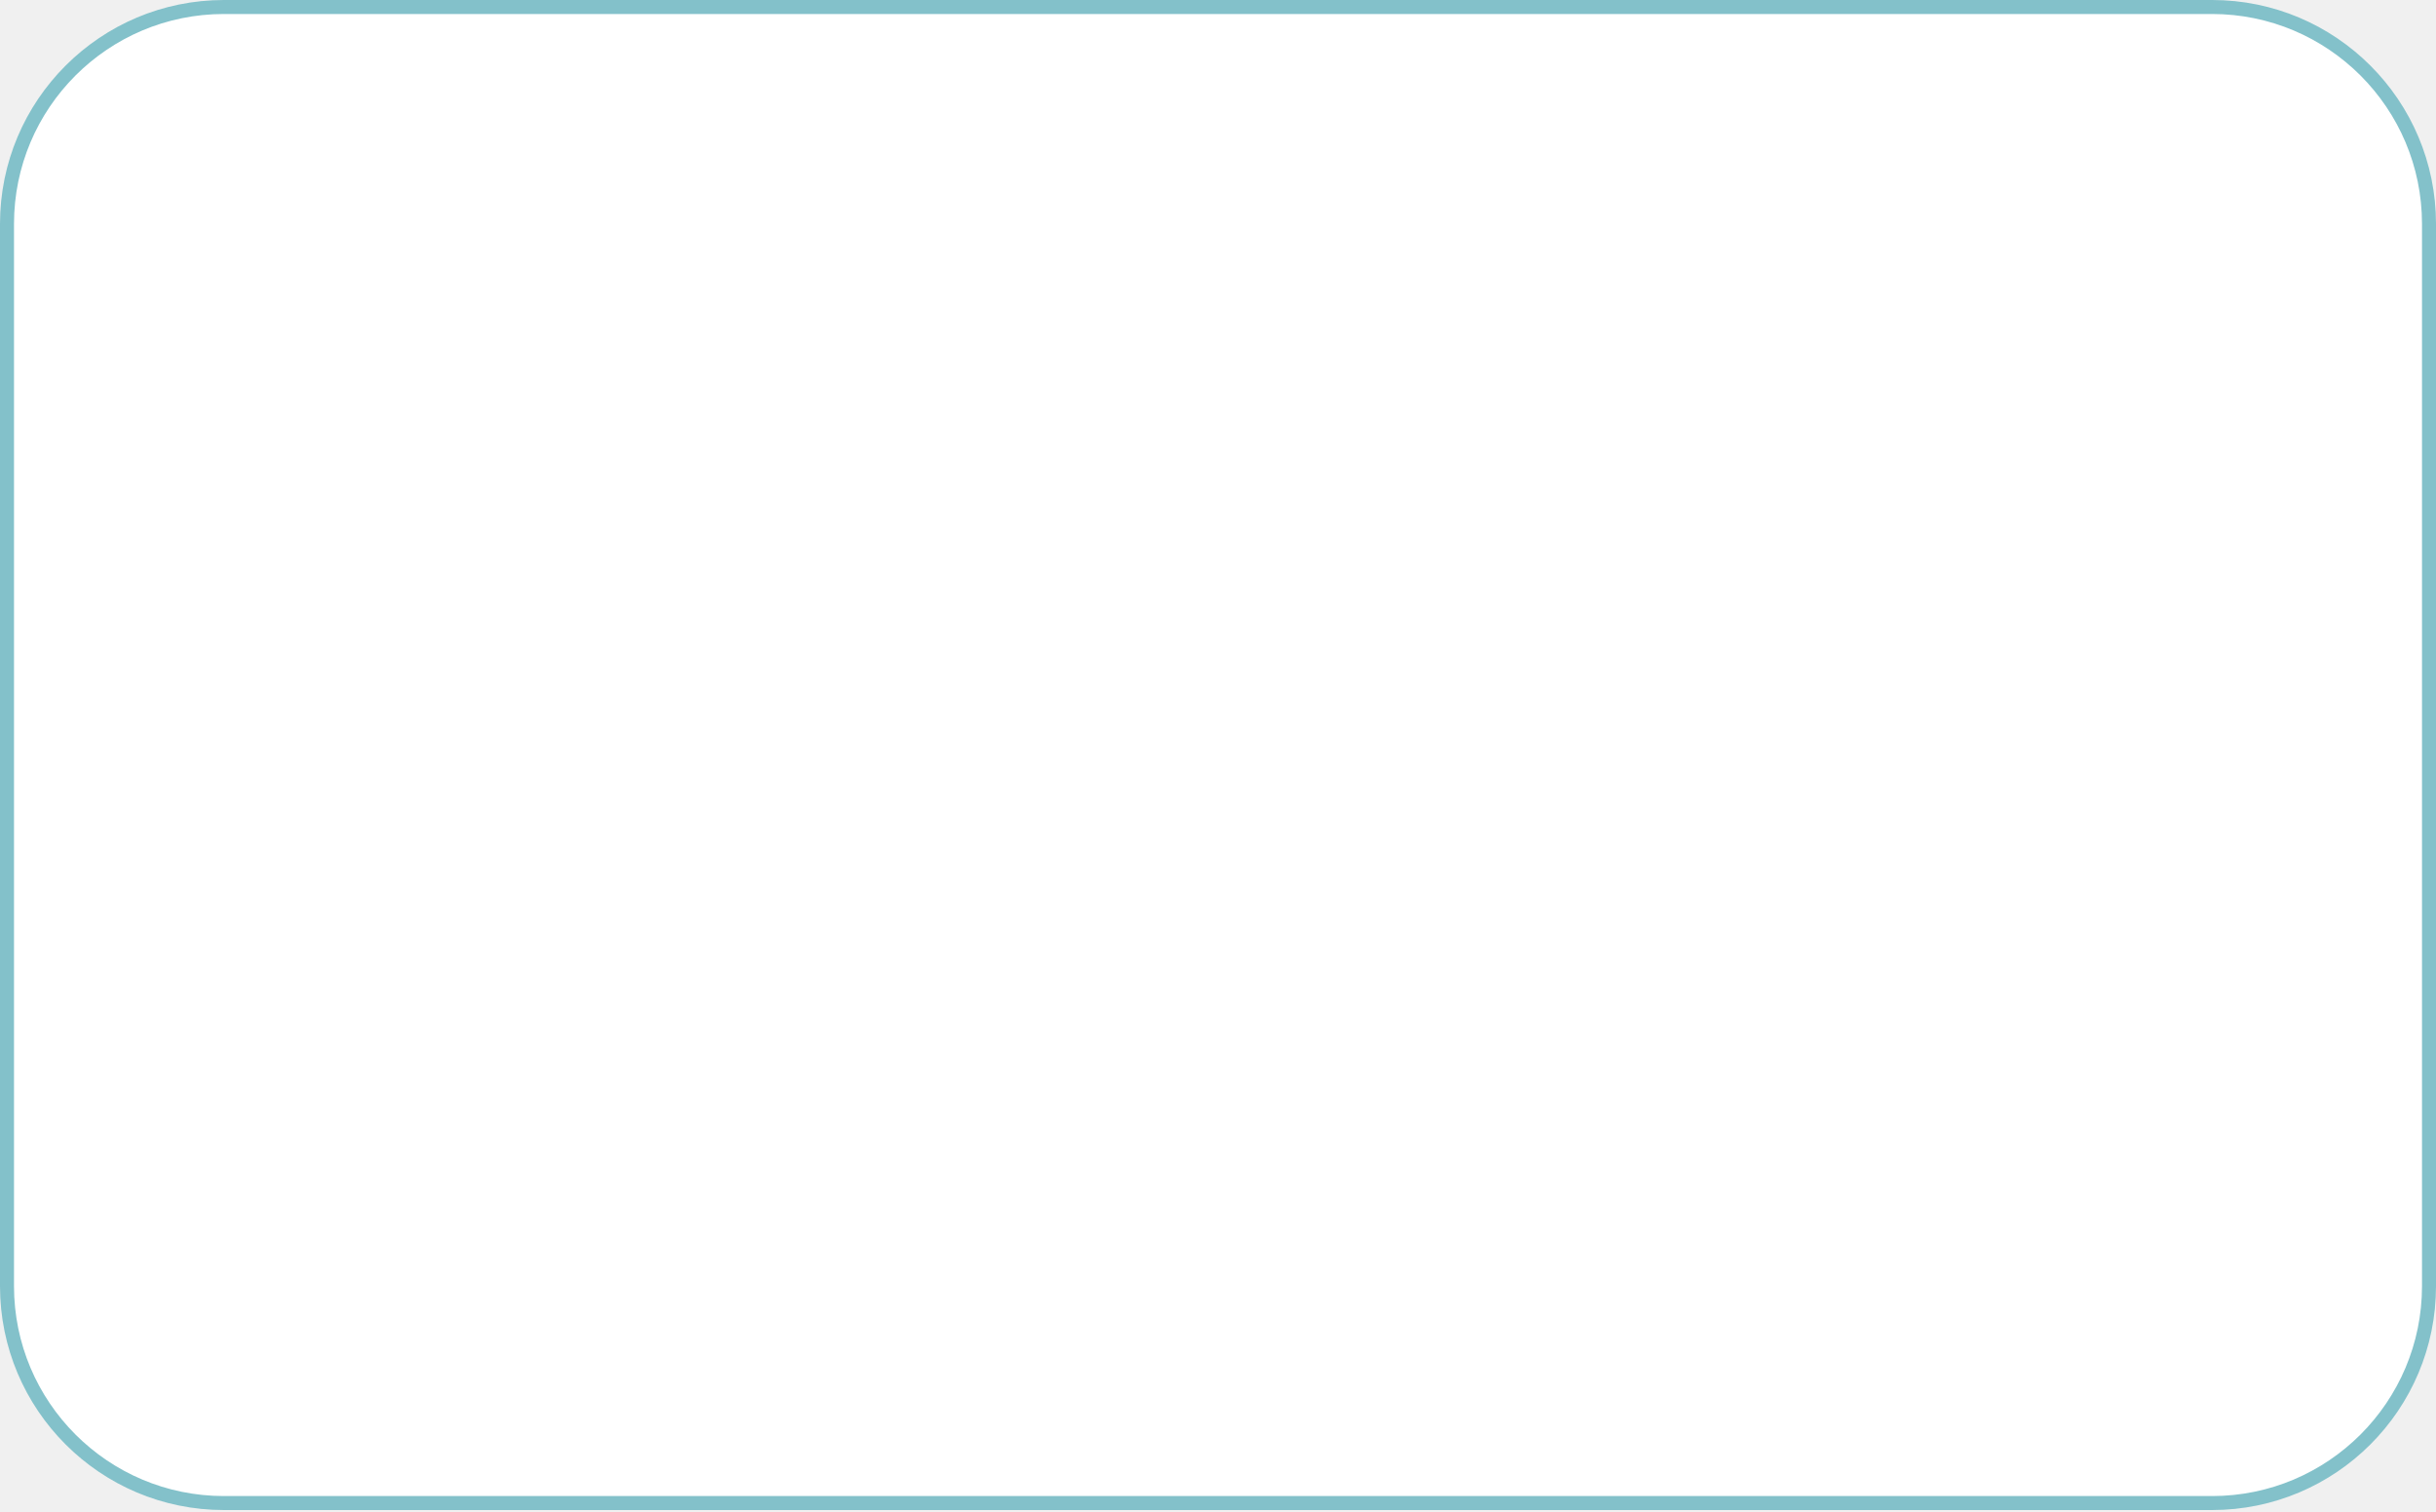
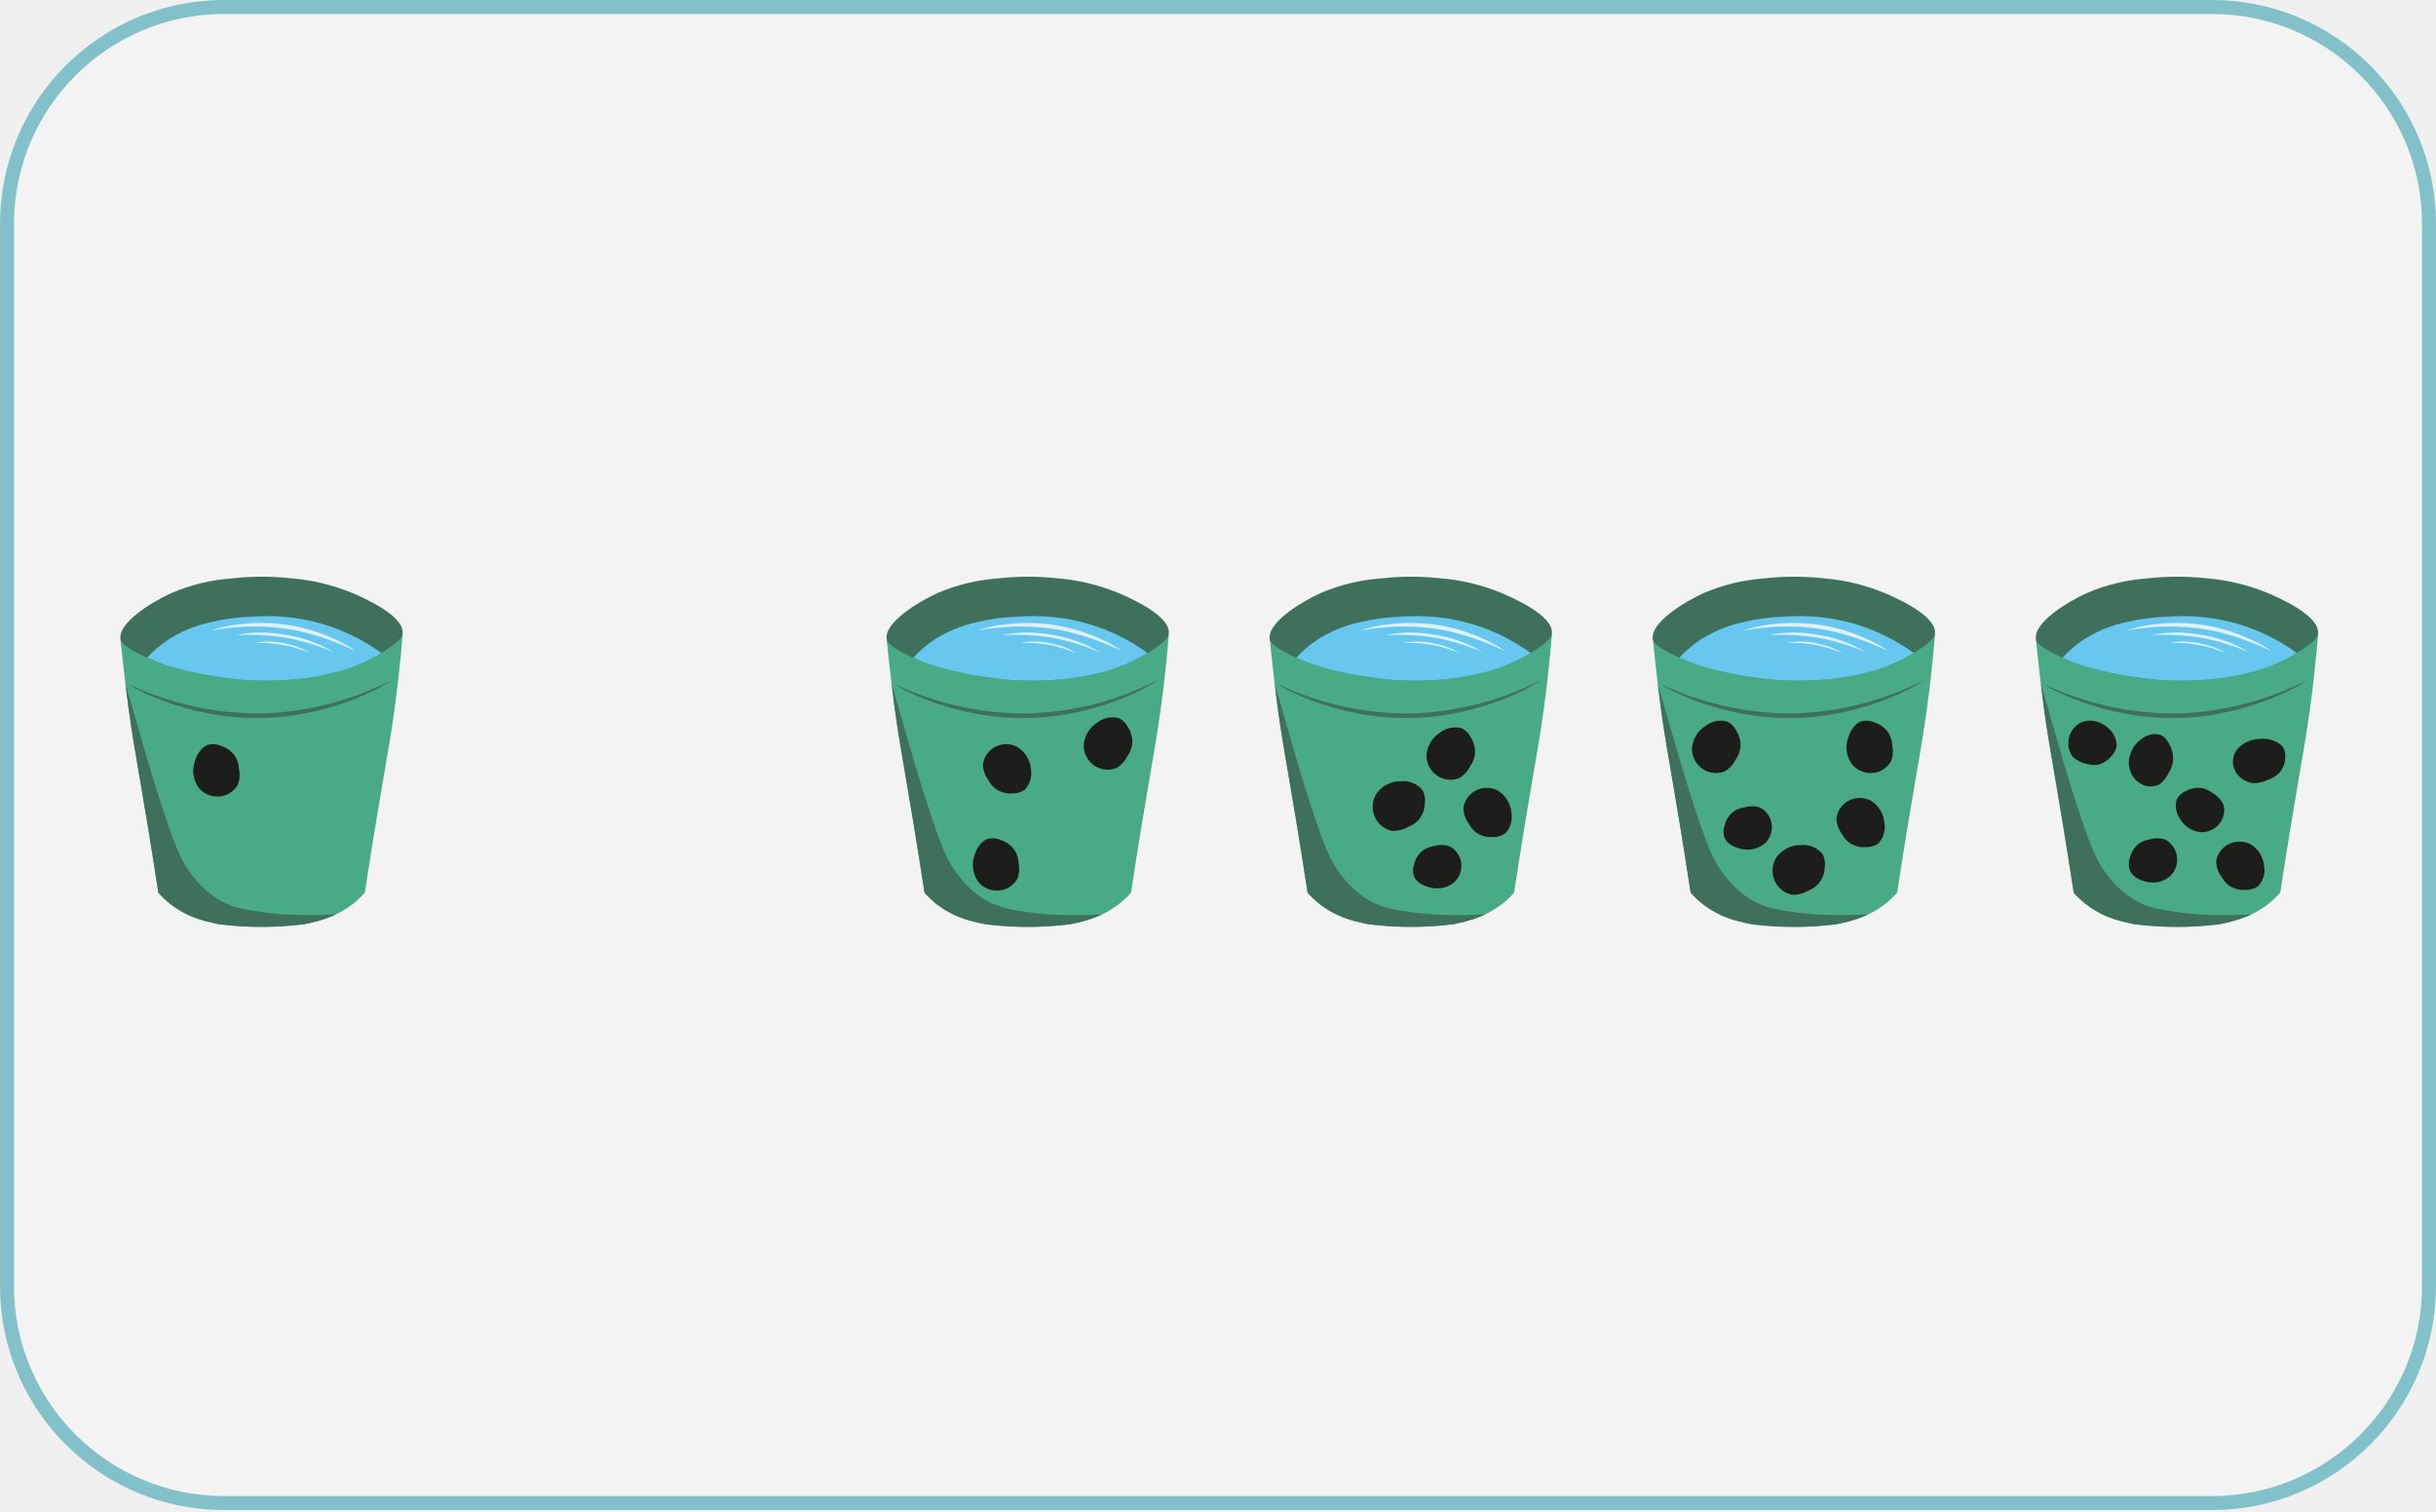
<svg xmlns="http://www.w3.org/2000/svg" width="870" height="540" viewBox="0 0 870 540" fill="none">
-   <rect x="2.5" y="2.5" width="865" height="534.4" rx="77.5" fill="white" stroke="#83C1CA" stroke-width="5" />
+   <rect x="2.5" y="2.5" width="865" height="534.4" rx="77.5" fill="#F3F3F3" stroke="#83C1CA" stroke-width="5" />
+   <path d="M132.638 221.164C127.797 220.344 124.159 223.748 120.647 225.759C114.97 229.01 112.972 226.27 93.418 225.813C83.15 225.572 74.502 225.666 66.19 225.759C63.507 225.79 56.114 222.881 47.93 226.159C46.902 227.05 45.663 227.663 44.332 227.942C43.893 228.001 43.449 228.007 43.009 227.962C43.369 231.666 43.886 236.572 44.564 242.344C45.123 247.097 45.614 250.953 45.873 252.851C47.167 262.324 48.508 269.861 49.708 276.814C51.392 286.557 53.767 300.743 56.544 318.87C57.911 320.397 59.409 321.801 61.023 323.065C64.878 325.993 69.311 328.07 74.029 329.159C74.964 329.404 76.389 329.767 78.212 330.118C88.31 331.397 98.53 331.397 108.628 330.118C110.451 329.758 111.867 329.398 112.811 329.159C117.529 328.07 121.962 325.993 125.818 323.065C127.431 321.801 128.929 320.397 130.296 318.87C133.065 300.741 135.44 286.557 137.133 276.814C138.333 269.861 139.673 262.327 140.967 252.858C141.636 247.952 142.093 243.954 142.276 242.344C142.971 236.243 143.458 230.921 143.808 226.628C142.861 225.857 141.867 225.147 140.83 224.504C138.321 222.91 135.546 221.779 132.638 221.164Z" fill="#48AB85" />
+   <path d="M125.92 211.87C118.785 208.915 111.227 207.112 103.526 206.528C96.627 205.796 89.669 205.825 82.776 206.616C75.326 207.141 68.018 208.917 61.158 211.87C54.157 215.06 41.824 222.598 43.09 228.478C43.222 229.082 43.762 230.909 51.59 234.512C58.75 237.736 66.316 239.968 74.079 241.146C80.869 242.417 87.758 243.079 94.665 243.125C102.695 243.172 110.702 242.276 118.522 240.455C125.473 238.832 132.086 236.008 138.065 232.11C143.169 228.744 143.675 227.236 143.784 226.317C144.558 219.871 129.423 213.374 125.92 211.87Z" fill="#3E705B" />
+   <path d="M139.529 243.141C139.652 243.474 120.223 255.883 93.708 256.464C66.469 257.059 46.05 244.859 46.164 244.519C61.035 251.491 77.285 255.024 93.708 254.855C109.653 254.334 125.291 250.336 139.529 243.141Z" fill="#3E705B" />
+   <path d="M125.804 227.004C119.629 224 113.038 221.938 106.252 220.887C100.817 220.083 95.309 219.881 89.829 220.283C84.932 220.422 80.063 221.077 75.303 222.237C69.733 223.412 64.432 225.619 59.674 228.744C57.06 230.524 54.663 232.603 52.533 234.94C54.775 235.95 57.066 236.846 59.398 237.625C59.398 237.625 62.655 238.69 66.507 239.624C67.612 239.892 68.612 240.099 70.15 240.426C71.688 240.754 72.045 240.817 72.295 240.856C73.248 241.005 73.522 241.054 74.07 241.153C74.135 241.164 81.004 242.391 86.819 242.832C87.287 242.868 87.676 242.893 87.982 242.913C88.844 242.97 91.42 243.125 94.657 243.134C99.37 243.145 103.158 242.839 104.043 242.774C108.591 242.393 111.99 241.81 112.884 241.653C112.884 241.653 116.824 240.962 121.228 239.78C122.769 239.366 123.882 238.989 124.177 238.881C124.692 238.701 125.143 238.539 125.647 238.341C127.018 237.817 128.695 237.177 130.742 236.216C132.624 235.33 134.458 234.347 136.237 233.271C132.95 230.879 129.459 228.782 125.804 227.004Z" fill="#67C7EE" />
+   <path d="M126.879 232.515C119.947 229.126 112.617 226.622 105.061 225.059C95.391 223.341 85.49 223.38 75.833 225.175C75.794 224.842 89.259 220.48 105.404 223.681C118 226.171 127.003 232.236 126.879 232.515Z" fill="#DEF0F8" />
+   <path d="M119.247 233.033C113.348 230.471 107.158 228.639 100.815 227.578C95.343 226.807 89.809 226.56 84.29 226.842C89.792 225.722 95.455 225.64 100.988 226.601C107.46 227.433 113.683 229.625 119.247 233.033Z" fill="#DEF0F8" />
+   <path d="M110.917 233.319C108.159 232.218 105.325 231.316 102.438 230.621C98.551 229.807 94.578 229.479 90.61 229.644C94.595 228.893 98.696 229.028 102.623 230.04C105.554 230.653 108.359 231.762 110.917 233.319Z" fill="#DEF0F8" />
+   <path d="M119.852 326.687L119.928 326.655C116.99 326.813 112.981 326.948 108.219 326.856C103.591 326.856 98.968 326.549 94.381 325.939C87.74 324.992 83.518 324.391 78.791 321.775C75.267 319.714 72.144 317.032 69.574 313.859C65.256 308.731 63.097 303.795 59.067 291.808C55.314 280.654 52.695 271.598 50.627 264.42C48.88 258.355 46.781 251.054 44.794 244.131C45.266 248.069 45.669 251.219 45.895 252.876C47.189 262.349 48.529 269.884 49.73 276.839C51.414 286.582 53.788 300.768 56.566 318.895C57.933 320.422 59.431 321.826 61.044 323.091C64.9 326.019 69.333 328.096 74.051 329.184C74.986 329.429 76.411 329.792 78.234 330.143C88.332 331.423 98.552 331.423 108.65 330.143C110.748 329.738 112.833 329.184 112.833 329.184C114.78 328.648 116.695 328.002 118.569 327.252C118.679 327.207 119.336 326.93 119.514 326.842C119.514 326.842 119.679 326.759 119.843 326.689L119.852 326.687Z" fill="#3E705B" />
+   <path d="M84.189 270.505C84.872 271.784 85.265 273.198 85.341 274.647C85.772 276.569 85.612 278.577 84.883 280.407C84.035 281.843 82.779 282.995 81.276 283.716C79.773 284.438 78.089 284.698 76.438 284.463C74.331 284.16 72.406 283.1 71.023 281.482C70.023 280.131 69.369 278.556 69.118 276.894C68.867 275.232 69.026 273.534 69.583 271.948C69.871 271.052 71.202 266.858 74.69 265.957C76.213 265.666 77.789 265.867 79.189 266.533C81.27 267.229 83.04 268.635 84.189 270.505Z" fill="#1D1D1B" />
+   <path d="M406.269 221.165C401.428 220.344 397.79 223.748 394.278 225.76C388.601 229.011 386.602 226.271 367.048 225.814C356.78 225.573 348.131 225.666 339.819 225.76C337.136 225.791 329.743 222.881 321.559 226.159C320.531 227.05 319.292 227.664 317.96 227.942C317.522 228.001 317.078 228.008 316.638 227.962C316.998 231.667 317.514 236.573 318.192 242.345C318.752 247.099 319.243 250.954 319.502 252.852C320.796 262.325 322.136 269.862 323.336 276.816C325.02 286.559 327.395 300.746 330.173 318.873C331.54 320.4 333.038 321.804 334.652 323.069C338.508 325.997 342.941 328.074 347.658 329.162C348.594 329.407 350.019 329.771 351.841 330.121C361.94 331.401 372.16 331.401 382.259 330.121C384.081 329.762 385.497 329.402 386.442 329.162C391.16 328.074 395.593 325.997 399.449 323.069C401.062 321.804 402.56 320.4 403.927 318.873C406.696 300.744 409.071 286.559 410.764 276.816C411.964 269.862 413.304 262.329 414.598 252.86C415.267 247.953 415.724 243.955 415.908 242.345C416.602 236.244 417.09 230.922 417.439 226.629C416.493 225.858 415.498 225.148 414.461 224.504C411.952 222.911 409.177 221.78 406.269 221.165Z" fill="#48AB85" />
+   <path d="M399.551 211.87C392.416 208.915 384.857 207.112 377.157 206.528C370.257 205.796 363.299 205.825 356.406 206.616C348.956 207.142 341.647 208.918 334.787 211.87C327.786 215.06 315.453 222.599 316.719 228.478C316.85 229.083 317.39 230.909 325.219 234.513C332.379 237.737 339.945 239.969 347.709 241.147C354.498 242.418 361.388 243.08 368.295 243.126C376.325 243.173 384.332 242.277 392.153 240.456C399.103 238.833 405.717 236.009 411.696 232.111C416.8 228.745 417.306 227.237 417.416 226.318C418.189 219.871 403.054 213.374 399.551 211.87Z" fill="#3E705B" />
+   <path d="M413.16 243.142C413.283 243.475 393.853 255.884 367.338 256.465C340.098 257.061 319.679 244.86 319.792 244.52C334.663 251.492 350.914 255.025 367.338 254.857C383.283 254.335 398.922 250.337 413.16 243.142Z" fill="#3E705B" />
+   <path d="M399.434 227.005C393.259 224.001 386.669 221.939 379.882 220.888C374.447 220.084 368.939 219.881 363.459 220.283C358.562 220.423 353.692 221.078 348.932 222.237C343.362 223.413 338.061 225.62 333.302 228.745C330.688 230.525 328.292 232.604 326.161 234.941C328.404 235.951 330.695 236.847 333.027 237.626C333.027 237.626 336.284 238.691 340.136 239.625C341.241 239.893 342.241 240.1 343.779 240.427C345.318 240.755 345.674 240.818 345.924 240.857C346.878 241.007 347.151 241.055 347.7 241.154C347.765 241.165 354.634 242.392 360.449 242.833C360.917 242.869 361.305 242.894 361.611 242.914C362.473 242.971 365.05 243.126 368.286 243.135C373 243.146 376.788 242.84 377.673 242.775C382.221 242.394 385.62 241.811 386.514 241.654C386.514 241.654 390.454 240.963 394.859 239.781C396.399 239.367 397.513 238.99 397.808 238.882C398.322 238.702 398.774 238.54 399.278 238.342C400.649 237.818 402.326 237.178 404.373 236.217C406.255 235.331 408.089 234.348 409.868 233.272C406.581 230.88 403.09 228.783 399.434 227.005Z" fill="#67C7EE" />
+   <path d="M400.51 232.516C393.578 229.127 386.248 226.622 378.691 225.06C369.021 223.341 359.12 223.38 349.463 225.175C349.423 224.842 362.889 220.481 379.035 223.682C391.631 226.172 400.634 232.237 400.51 232.516Z" fill="#DEF0F8" />
+   <path d="M392.878 233.034C386.979 230.472 380.789 228.64 374.445 227.579C368.973 226.808 363.439 226.561 357.919 226.843C363.422 225.722 369.085 225.64 374.618 226.602C381.09 227.433 387.313 229.626 392.878 233.034Z" fill="#DEF0F8" />
+   <path d="M384.548 233.32C381.789 232.219 378.956 231.317 376.068 230.621C372.181 229.807 368.208 229.479 364.24 229.644C368.225 228.893 372.326 229.028 376.253 230.04C379.185 230.654 381.99 231.763 384.548 233.32Z" fill="#DEF0F8" />
+   <path d="M393.482 326.69L393.558 326.658C390.62 326.816 386.611 326.951 381.849 326.859C377.221 326.859 372.598 326.552 368.011 325.942C361.37 324.995 357.147 324.394 352.421 321.778C348.896 319.717 345.774 317.035 343.203 313.862C338.885 308.734 336.726 303.797 332.696 291.811C328.943 280.656 326.323 271.6 324.256 264.421C322.509 258.356 320.409 251.055 318.423 244.132C318.894 248.07 319.297 251.22 319.524 252.878C320.818 262.35 322.158 269.886 323.358 276.841C325.042 286.584 327.417 300.771 330.195 318.898C331.562 320.425 333.06 321.829 334.673 323.094C338.529 326.022 342.962 328.099 347.68 329.188C348.615 329.432 350.04 329.796 351.863 330.147C361.962 331.426 372.182 331.426 382.281 330.147C384.378 329.742 386.464 329.188 386.464 329.188C388.41 328.651 390.325 328.006 392.2 327.255C392.309 327.21 392.966 326.933 393.144 326.845C393.144 326.845 393.31 326.762 393.473 326.692L393.482 326.69Z" fill="#3E705B" />
+   <path d="M362.618 304.104C363.3 305.383 363.694 306.797 363.77 308.245C364.2 310.168 364.04 312.176 363.312 314.006C362.463 315.442 361.208 316.593 359.705 317.315C358.202 318.037 356.518 318.297 354.867 318.061C352.76 317.759 350.835 316.699 349.452 315.08C348.452 313.73 347.797 312.154 347.546 310.493C347.295 308.831 347.455 307.132 348.012 305.547C348.3 304.651 349.631 300.457 353.119 299.556C354.641 299.264 356.217 299.466 357.618 300.132C359.699 300.828 361.468 302.234 362.618 304.104Z" fill="#1D1D1B" />
+   <path d="M404.321 266.142C404.054 267.582 403.476 268.947 402.626 270.14C401.754 271.926 400.364 273.408 398.637 274.391C397.063 274.99 395.347 275.107 393.706 274.728C392.066 274.349 390.575 273.492 389.422 272.264C387.952 270.699 387.102 268.651 387.031 266.505C387.092 264.809 387.569 263.154 388.418 261.685C389.268 260.216 390.465 258.977 391.904 258.078C392.991 257.227 394.265 256.647 395.62 256.384C396.976 256.122 398.374 256.186 399.7 256.57C401.088 257.295 402.208 258.444 402.897 259.85C404.095 261.715 404.599 263.942 404.321 266.142Z" fill="#1D1D1B" />
+   <path d="M355.606 281.793C354.48 280.915 353.561 279.8 352.913 278.528C351.76 276.969 351.104 275.097 351.031 273.159C351.224 271.528 351.897 269.992 352.964 268.743C354.031 267.495 355.445 266.591 357.026 266.147C359.043 265.581 361.197 265.768 363.086 266.674C364.523 267.493 365.737 268.652 366.623 270.049C367.509 271.446 368.04 273.038 368.168 274.687C368.414 276.011 368.341 277.375 367.957 278.665C367.573 279.956 366.887 281.137 365.957 282.111C364.704 282.981 363.207 283.429 361.683 283.392C359.532 283.587 357.382 283.021 355.606 281.793Z" fill="#1D1D1B" />
+   <path d="M543.083 221.164C538.241 220.344 534.603 223.748 531.091 225.759C525.415 229.01 523.416 226.27 503.863 225.813C493.595 225.572 484.946 225.666 476.634 225.759C473.952 225.79 466.559 222.881 458.374 226.159C457.346 227.05 456.108 227.663 454.776 227.942C454.338 228 453.894 228.007 453.454 227.961C453.813 231.666 454.33 236.572 455.008 242.344C455.568 247.097 456.059 250.953 456.318 252.851C457.611 262.324 458.952 269.86 460.152 276.814C461.836 286.557 464.211 300.743 466.989 318.87C468.355 320.397 469.854 321.801 471.467 323.065C475.323 325.993 479.756 328.07 484.473 329.159C485.409 329.404 486.834 329.767 488.656 330.118C498.755 331.397 508.974 331.397 519.073 330.118C520.895 329.758 522.311 329.398 523.256 329.159C527.973 328.07 532.406 325.993 536.262 323.065C537.875 321.801 539.374 320.397 540.74 318.87C543.509 300.741 545.884 286.557 547.577 276.814C548.777 269.86 550.117 262.327 551.411 252.858C552.08 247.952 552.537 243.954 552.721 242.344C553.415 236.243 553.903 230.921 554.252 226.628C553.306 225.857 552.311 225.147 551.274 224.503C548.765 222.91 545.991 221.779 543.083 221.164Z" fill="#48AB85" />
+   <path d="M536.365 211.87C529.23 208.915 521.671 207.112 513.971 206.528C507.072 205.796 500.113 205.825 493.221 206.616C485.771 207.141 478.462 208.917 471.602 211.87C464.601 215.06 452.268 222.598 453.535 228.478C453.666 229.082 454.206 230.909 462.034 234.512C469.194 237.736 476.76 239.968 484.524 241.146C491.313 242.417 498.202 243.079 505.11 243.125C513.139 243.172 521.146 242.276 528.967 240.455C535.917 238.832 542.53 236.008 548.509 232.11C553.613 228.744 554.119 227.236 554.229 226.317C555.002 219.871 539.868 213.374 536.365 211.87Z" fill="#3E705B" />
+   <path d="M549.974 243.141C550.096 243.474 530.667 255.883 504.152 256.464C476.913 257.059 456.494 244.859 456.608 244.519C471.479 251.491 487.729 255.024 504.152 254.855C520.097 254.334 535.735 250.336 549.974 243.141Z" fill="#3E705B" />
+   <path d="M536.248 227.004C530.073 224 523.483 221.938 516.697 220.887C511.261 220.083 505.754 219.881 500.274 220.283C495.376 220.422 490.507 221.077 485.747 222.237C480.177 223.412 474.876 225.619 470.118 228.744C467.504 230.524 465.107 232.603 462.977 234.94C465.219 235.95 467.511 236.846 469.843 237.625C469.843 237.625 473.099 238.69 476.951 239.624C478.056 239.892 479.056 240.099 480.594 240.426C482.133 240.754 482.489 240.817 482.739 240.856C483.693 241.005 483.966 241.054 484.515 241.153C484.58 241.164 491.449 242.391 497.264 242.832C497.732 242.868 498.12 242.893 498.426 242.913C499.288 242.97 501.864 243.125 505.101 243.134C509.815 243.145 513.602 242.839 514.487 242.774C519.035 242.393 522.434 241.81 523.328 241.653C523.328 241.653 527.268 240.962 531.673 239.78C533.213 239.366 534.327 238.989 534.622 238.881C535.136 238.701 535.588 238.539 536.092 238.341C537.462 237.817 539.139 237.177 541.187 236.216C543.068 235.33 544.902 234.347 546.681 233.271C543.395 230.879 539.903 228.782 536.248 227.004Z" fill="#67C7EE" />
+   <path d="M537.324 232.515C530.392 229.126 523.061 226.622 515.505 225.059C505.835 223.341 495.934 223.38 486.278 225.175C486.238 224.842 499.703 220.48 515.849 223.681C528.445 226.171 537.448 232.236 537.324 232.515Z" fill="#DEF0F8" />
+   <path d="M529.692 233.033C523.792 230.471 517.603 228.639 511.259 227.578C505.787 226.807 500.253 226.56 494.734 226.842C500.236 225.722 505.9 225.64 511.432 226.601C517.904 227.433 524.127 229.625 529.692 233.033Z" fill="#DEF0F8" />
+   <path d="M521.362 233.319C518.603 232.218 515.77 231.316 512.882 230.621C508.995 229.807 505.022 229.479 501.054 229.644C505.039 228.893 509.141 229.028 513.067 230.04C515.999 230.653 518.804 231.762 521.362 233.319Z" fill="#DEF0F8" />
+   <path d="M530.296 326.687L530.372 326.655C527.434 326.813 523.425 326.948 518.663 326.856C514.035 326.856 509.413 326.549 504.826 325.939C498.185 324.992 493.962 324.391 489.236 321.775C485.711 319.714 482.589 317.032 480.019 313.859C475.701 308.731 473.542 303.795 469.512 291.808C465.758 280.654 463.139 271.598 461.072 264.42C459.325 258.355 457.225 251.054 455.239 244.131C455.71 248.069 456.113 251.219 456.34 252.876C457.633 262.349 458.974 269.884 460.174 276.839C461.858 286.582 464.233 300.768 467.011 318.895C468.377 320.422 469.876 321.826 471.489 323.091C475.345 326.019 479.778 328.096 484.495 329.184C485.431 329.429 486.855 329.792 488.678 330.143C498.777 331.423 508.996 331.423 519.095 330.143C521.193 329.738 523.278 329.184 523.278 329.184C525.224 328.648 527.139 328.002 529.014 327.252C529.123 327.207 529.78 326.93 529.958 326.842C529.958 326.842 530.124 326.759 530.287 326.689L530.296 326.687Z" fill="#3E705B" />
+   <path d="M526.736 269.743C526.47 271.183 525.892 272.548 525.042 273.741C524.17 275.527 522.78 277.009 521.052 277.992C519.479 278.591 517.763 278.708 516.122 278.329C514.481 277.951 512.99 277.093 511.838 275.865C510.367 274.3 509.517 272.253 509.447 270.106C509.508 268.41 509.985 266.755 510.834 265.286C511.684 263.817 512.881 262.578 514.32 261.679C515.407 260.828 516.681 260.248 518.036 259.986C519.392 259.723 520.79 259.787 522.116 260.171C523.504 260.896 524.624 262.045 525.312 263.452C526.51 265.317 527.014 267.544 526.736 269.743Z" fill="#1D1D1B" />
+   <path d="M506.533 292.994C505.486 294.068 504.215 294.898 502.811 295.426C501.05 296.449 499.022 296.917 496.99 296.769C495.31 296.379 493.783 295.499 492.603 294.24C491.424 292.981 490.645 291.4 490.366 289.698C490.011 287.531 490.455 285.309 491.616 283.445C492.635 282.038 493.983 280.902 495.542 280.136C497.101 279.37 498.824 278.997 500.56 279.051C501.971 278.948 503.386 279.182 504.689 279.733C505.992 280.284 507.146 281.137 508.054 282.221C508.819 283.629 509.114 285.244 508.897 286.831C508.855 289.098 508.018 291.279 506.533 292.994Z" fill="#1D1D1B" />
+   <path d="M508.42 303.608C509.554 302.88 510.833 302.41 512.168 302.232C513.918 301.692 515.789 301.692 517.539 302.232C518.931 302.914 520.09 303.994 520.868 305.335C521.647 306.676 522.009 308.218 521.911 309.765C521.785 311.74 520.945 313.6 519.547 314.999C518.368 316.024 516.955 316.745 515.434 317.098C513.912 317.451 512.327 317.427 510.816 317.026C509.968 316.828 505.981 315.899 504.892 312.742C504.508 311.354 504.576 309.879 505.087 308.531C505.586 306.55 506.766 304.807 508.42 303.608Z" fill="#1D1D1B" />
+   <path d="M527.221 297.394C526.096 296.516 525.176 295.401 524.529 294.129C523.375 292.57 522.719 290.699 522.646 288.761C522.84 287.13 523.513 285.593 524.58 284.345C525.647 283.096 527.06 282.193 528.641 281.748C530.658 281.182 532.813 281.369 534.702 282.275C536.139 283.094 537.353 284.253 538.239 285.65C539.125 287.047 539.655 288.639 539.784 290.288C540.029 291.612 539.957 292.976 539.573 294.266C539.188 295.557 538.503 296.738 537.573 297.712C536.32 298.582 534.823 299.03 533.299 298.993C531.148 299.188 528.998 298.622 527.221 297.394Z" fill="#1D1D1B" />
+   <path d="M679.897 221.165C675.055 220.344 671.417 223.748 667.905 225.76C662.229 229.011 660.23 226.271 640.676 225.814C630.408 225.573 621.76 225.666 613.447 225.76C610.765 225.79 603.372 222.881 595.187 226.159C594.159 227.05 592.921 227.664 591.589 227.942C591.151 228.001 590.707 228.008 590.267 227.962C590.626 231.666 591.143 236.573 591.821 242.345C592.381 247.098 592.872 250.954 593.131 252.852C594.425 262.325 595.765 269.862 596.965 276.815C598.649 286.558 601.024 300.745 603.802 318.871C605.168 320.399 606.667 321.803 608.28 323.067C612.136 325.995 616.569 328.072 621.286 329.161C622.222 329.406 623.647 329.769 625.47 330.12C635.568 331.399 645.788 331.399 655.887 330.12C657.709 329.76 659.125 329.4 660.07 329.161C664.787 328.072 669.22 325.995 673.076 323.067C674.689 321.803 676.188 320.399 677.554 318.871C680.323 300.743 682.698 286.558 684.391 276.815C685.591 269.862 686.932 262.328 688.225 252.859C688.895 247.953 689.352 243.955 689.535 242.345C690.23 236.244 690.717 230.922 691.066 226.629C690.12 225.857 689.126 225.148 688.089 224.504C685.579 222.911 682.805 221.78 679.897 221.165Z" fill="#48AB85" />
+   <path d="M673.179 211.87C666.044 208.915 658.485 207.112 650.784 206.528C643.886 205.796 636.927 205.825 630.034 206.616C622.584 207.141 615.276 208.918 608.415 211.87C601.415 215.06 589.081 222.598 590.348 228.478C590.479 229.083 591.019 230.909 598.847 234.513C606.007 237.737 613.574 239.968 621.337 241.146C628.127 242.417 635.016 243.08 641.923 243.125C649.953 243.173 657.96 242.277 665.781 240.455C672.731 238.833 679.345 236.009 685.324 232.111C690.428 228.744 690.933 227.237 691.043 226.317C691.817 219.871 676.682 213.374 673.179 211.87Z" fill="#3E705B" />
+   <path d="M686.788 243.142C686.91 243.475 667.481 255.884 640.966 256.465C613.726 257.06 593.307 244.86 593.421 244.52C608.292 251.492 624.543 255.025 640.966 254.856C656.911 254.335 672.549 250.337 686.788 243.142Z" fill="#3E705B" />
+   <path d="M673.062 227.005C666.887 224.001 660.297 221.939 653.51 220.888C648.075 220.084 642.567 219.881 637.087 220.283C632.19 220.422 627.321 221.077 622.561 222.237C616.99 223.412 611.689 225.62 606.931 228.745C604.317 230.524 601.92 232.604 599.79 234.941C602.032 235.95 604.324 236.846 606.656 237.625C606.656 237.625 609.912 238.691 613.764 239.624C614.869 239.892 615.869 240.099 617.408 240.427C618.946 240.754 619.302 240.817 619.552 240.857C620.506 241.006 620.779 241.055 621.328 241.154C621.393 241.164 628.262 242.392 634.077 242.832C634.545 242.868 634.934 242.893 635.24 242.913C636.101 242.971 638.678 243.126 641.915 243.135C646.628 243.145 650.416 242.84 651.301 242.775C655.849 242.393 659.248 241.81 660.142 241.654C660.142 241.654 664.082 240.963 668.487 239.781C670.027 239.367 671.141 238.989 671.436 238.881C671.95 238.701 672.402 238.539 672.906 238.342C674.277 237.818 675.953 237.177 678.001 236.217C679.882 235.331 681.716 234.348 683.496 233.271C680.209 230.88 676.717 228.783 673.062 227.005Z" fill="#67C7EE" />
+   <path d="M674.138 232.516C667.206 229.127 659.876 226.622 652.319 225.06C642.649 223.341 632.748 223.38 623.091 225.175C623.052 224.842 636.517 220.481 652.663 223.682C665.259 226.172 674.262 232.237 674.138 232.516Z" fill="#DEF0F8" />
+   <path d="M666.506 233.034C660.606 230.472 654.416 228.64 648.073 227.579C642.6 226.807 637.067 226.561 631.547 226.843C637.05 225.722 642.713 225.64 648.246 226.602C654.718 227.433 660.941 229.625 666.506 233.034Z" fill="#DEF0F8" />
+   <path d="M658.175 233.32C655.417 232.219 652.583 231.317 649.696 230.621C645.809 229.807 641.836 229.479 637.868 229.644C641.853 228.893 645.954 229.028 649.881 230.04C652.812 230.654 655.617 231.763 658.175 233.32Z" fill="#DEF0F8" />
+   <path d="M667.11 326.689L667.186 326.657C664.248 326.815 660.239 326.95 655.477 326.858C650.849 326.858 646.226 326.551 641.639 325.941C634.998 324.994 630.776 324.393 626.049 321.777C622.525 319.716 619.402 317.034 616.832 313.861C612.514 308.733 610.355 303.796 606.325 291.81C602.571 280.655 599.952 271.6 597.884 264.421C596.137 258.356 594.038 251.055 592.052 244.131C592.523 248.07 592.926 251.22 593.153 252.877C594.446 262.35 595.787 269.885 596.987 276.841C598.671 286.583 601.046 300.77 603.824 318.897C605.19 320.424 606.689 321.828 608.302 323.092C612.158 326.021 616.591 328.098 621.308 329.186C622.244 329.431 623.669 329.794 625.491 330.145C635.59 331.425 645.81 331.425 655.908 330.145C658.006 329.741 660.092 329.186 660.092 329.186C662.038 328.65 663.953 328.004 665.827 327.254C665.937 327.209 666.594 326.932 666.772 326.844C666.772 326.844 666.938 326.761 667.101 326.691L667.11 326.689Z" fill="#3E705B" />
+   <path d="M674.646 262.104C675.329 263.384 675.722 264.798 675.798 266.246C676.229 268.169 676.069 270.176 675.34 272.007C674.492 273.442 673.237 274.594 671.733 275.316C670.23 276.038 668.546 276.297 666.896 276.062C664.788 275.759 662.863 274.7 661.481 273.081C660.48 271.73 659.826 270.155 659.575 268.493C659.324 266.831 659.484 265.133 660.04 263.547C660.328 262.652 661.659 258.458 665.147 257.556C666.67 257.265 668.246 257.467 669.646 258.132C671.727 258.829 673.497 260.235 674.646 262.104Z" fill="#1D1D1B" />
+   <path d="M621.549 267.342C621.283 268.783 620.705 270.147 619.855 271.341C618.983 273.127 617.593 274.608 615.865 275.592C614.292 276.19 612.576 276.307 610.935 275.929C609.294 275.55 607.803 274.692 606.651 273.465C605.18 271.899 604.33 269.852 604.26 267.705C604.321 266.01 604.798 264.355 605.647 262.885C606.497 261.416 607.694 260.178 609.133 259.279C610.22 258.428 611.494 257.847 612.849 257.585C614.205 257.323 615.603 257.386 616.929 257.77C618.317 258.495 619.437 259.645 620.125 261.051C621.323 262.916 621.827 265.143 621.549 267.342Z" fill="#1D1D1B" />
+   <path d="M649.346 315.793C648.299 316.867 647.028 317.698 645.624 318.226C643.863 319.249 641.835 319.717 639.803 319.568C638.123 319.179 636.596 318.299 635.416 317.04C634.237 315.781 633.458 314.2 633.179 312.497C632.824 310.33 633.268 308.108 634.429 306.245C635.448 304.838 636.796 303.701 638.355 302.935C639.914 302.169 641.637 301.797 643.373 301.85C644.784 301.747 646.199 301.981 647.502 302.532C648.805 303.084 649.959 303.937 650.867 305.021C651.632 306.428 651.927 308.043 651.71 309.63C651.668 311.898 650.831 314.079 649.346 315.793Z" fill="#1D1D1B" />
+   <path d="M619.313 289.767C620.446 289.039 621.726 288.569 623.061 288.391C624.811 287.851 626.682 287.851 628.432 288.391C629.824 289.073 630.983 290.153 631.761 291.494C632.539 292.835 632.902 294.377 632.803 295.924C632.678 297.898 631.838 299.759 630.439 301.158C629.26 302.183 627.848 302.903 626.326 303.257C624.805 303.61 623.219 303.585 621.709 303.185C620.861 302.987 616.874 302.058 615.785 298.901C615.4 297.512 615.469 296.037 615.98 294.69C616.479 292.708 617.659 290.966 619.313 289.767Z" fill="#1D1D1B" />
+   <path d="M660.434 300.994C659.309 300.116 658.389 299.001 657.741 297.729C656.588 296.169 655.932 294.298 655.859 292.36C656.053 290.729 656.726 289.192 657.793 287.944C658.86 286.696 660.273 285.792 661.854 285.347C663.871 284.781 666.026 284.969 667.914 285.875C669.351 286.694 670.566 287.853 671.452 289.249C672.338 290.646 672.868 292.239 672.997 293.888C673.242 295.212 673.17 296.575 672.786 297.866C672.401 299.157 671.716 300.337 670.786 301.311C669.533 302.181 668.036 302.63 666.511 302.593C664.361 302.787 662.21 302.222 660.434 300.994Z" fill="#1D1D1B" />
+   <path d="M816.713 221.164C811.871 220.344 808.233 223.748 804.721 225.76C799.045 229.011 797.046 226.271 777.492 225.814C767.224 225.573 758.575 225.666 750.263 225.76C747.58 225.79 740.187 222.881 732.002 226.159C730.974 227.05 729.736 227.664 728.404 227.942C727.965 228.001 727.522 228.008 727.082 227.962C727.441 231.666 727.958 236.573 728.636 242.345C729.196 247.098 729.687 250.954 729.946 252.852C731.24 262.325 732.58 269.862 733.78 276.816C735.464 286.559 737.839 300.745 740.617 318.872C741.983 320.4 743.482 321.804 745.095 323.068C748.951 325.996 753.384 328.073 758.102 329.162C759.037 329.407 760.462 329.77 762.285 330.121C772.384 331.4 782.604 331.4 792.702 330.121C794.525 329.761 795.941 329.401 796.886 329.162C801.603 328.073 806.036 325.996 809.892 323.068C811.505 321.804 813.004 320.4 814.37 318.872C817.139 300.744 819.514 286.559 821.207 276.816C822.407 269.862 823.748 262.329 825.041 252.859C825.711 247.953 826.168 243.955 826.351 242.345C827.046 236.244 827.533 230.922 827.882 226.629C826.936 225.857 825.942 225.148 824.905 224.504C822.395 222.911 819.621 221.78 816.713 221.164Z" fill="#48AB85" />
+   <path d="M809.994 211.87C802.859 208.915 795.3 207.112 787.6 206.528C780.701 205.796 773.742 205.825 766.849 206.616C759.399 207.142 752.09 208.918 745.23 211.87C738.229 215.06 725.896 222.599 727.162 228.478C727.294 229.083 727.833 230.909 735.662 234.513C742.822 237.737 750.388 239.969 758.152 241.147C764.942 242.418 771.831 243.08 778.738 243.126C786.768 243.173 794.776 242.277 802.596 240.456C809.547 238.833 816.16 236.009 822.139 232.111C827.243 228.745 827.749 227.237 827.859 226.318C828.632 219.871 813.497 213.374 809.994 211.87Z" fill="#3E705B" />
+   <path d="M823.604 243.142C823.726 243.475 804.296 255.884 777.781 256.465C750.541 257.061 730.122 244.86 730.235 244.52C745.107 251.492 761.358 255.025 777.781 254.857C793.726 254.335 809.365 250.337 823.604 243.142Z" fill="#3E705B" />
+   <path d="M809.878 227.005C803.702 224.001 797.112 221.939 790.326 220.887C784.89 220.084 779.382 219.881 773.902 220.283C769.005 220.422 764.136 221.077 759.376 222.237C753.805 223.412 748.504 225.62 743.746 228.745C741.132 230.524 738.735 232.604 736.605 234.941C738.847 235.95 741.138 236.846 743.471 237.626C743.471 237.626 746.727 238.691 750.579 239.624C751.684 239.893 752.684 240.099 754.223 240.427C755.761 240.754 756.117 240.817 756.367 240.857C757.321 241.006 757.594 241.055 758.143 241.154C758.208 241.165 765.077 242.392 770.892 242.832C771.36 242.868 771.749 242.894 772.055 242.913C772.916 242.971 775.493 243.126 778.73 243.135C783.444 243.146 787.231 242.84 788.116 242.775C792.665 242.393 796.063 241.81 796.958 241.654C796.958 241.654 800.898 240.963 805.302 239.781C806.842 239.367 807.956 238.989 808.251 238.881C808.766 238.701 809.217 238.54 809.721 238.342C811.092 237.818 812.769 237.178 814.817 236.217C816.698 235.331 818.532 234.348 820.311 233.271C817.024 230.88 813.533 228.783 809.878 227.005Z" fill="#67C7EE" />
+   <path d="M810.953 232.516C804.021 229.127 796.691 226.622 789.134 225.06C779.464 223.341 769.563 223.38 759.906 225.175C759.867 224.842 773.332 220.481 789.478 223.682C802.074 226.172 811.077 232.237 810.953 232.516Z" fill="#DEF0F8" />
+   <path d="M803.321 233.034C797.422 230.472 791.232 228.64 784.888 227.579C779.416 226.808 773.882 226.561 768.363 226.843C773.865 225.722 779.529 225.64 785.061 226.602C791.533 227.433 797.757 229.626 803.321 233.034Z" fill="#DEF0F8" />
+   <path d="M794.991 233.32C792.232 232.219 789.399 231.317 786.511 230.621C782.624 229.807 778.651 229.479 774.683 229.644C778.668 228.893 782.77 229.028 786.696 230.04C789.628 230.654 792.433 231.763 794.991 233.32Z" fill="#DEF0F8" />
+   <path d="M803.926 326.69L804.001 326.658C801.063 326.816 797.055 326.951 792.292 326.859C787.664 326.859 783.042 326.552 778.454 325.942C771.813 324.995 767.591 324.394 762.864 321.778C759.34 319.717 756.217 317.035 753.647 313.862C749.329 308.734 747.17 303.797 743.139 291.811C739.386 280.656 736.767 271.6 734.699 264.421C732.952 258.356 730.853 251.055 728.866 244.132C729.338 248.07 729.741 251.22 729.967 252.878C731.261 262.35 732.601 269.886 733.801 276.841C735.486 286.584 737.86 300.771 740.638 318.898C742.005 320.425 743.503 321.829 745.117 323.094C748.973 326.022 753.406 328.099 758.123 329.188C759.059 329.432 760.484 329.796 762.306 330.147C772.405 331.426 782.625 331.426 792.724 330.147C794.822 329.742 796.907 329.188 796.907 329.188C798.853 328.651 800.768 328.006 802.643 327.255C802.753 327.21 803.409 326.933 803.588 326.845C803.588 326.845 803.753 326.762 803.917 326.692L803.926 326.69Z" fill="#3E705B" />
+   <path d="M776.046 272.142C775.803 273.582 775.275 274.947 774.5 276.14C773.705 277.926 772.437 279.408 770.861 280.391C769.425 280.99 767.86 281.107 766.363 280.728C764.867 280.349 763.507 279.492 762.455 278.264C761.114 276.699 760.338 274.651 760.274 272.505C760.33 270.809 760.765 269.154 761.54 267.685C762.315 266.216 763.406 264.977 764.719 264.078C765.711 263.227 766.873 262.647 768.109 262.384C769.346 262.122 770.621 262.186 771.831 262.57C773.097 263.295 774.119 264.444 774.747 265.85C775.84 267.715 776.3 269.942 776.046 272.142Z" fill="#1D1D1B" />
+   <path d="M813.76 276.356C812.713 277.314 811.442 278.054 810.038 278.525C808.277 279.437 806.249 279.854 804.218 279.722C802.537 279.375 801.01 278.59 799.831 277.468C798.651 276.345 797.872 274.936 797.593 273.418C797.238 271.487 797.683 269.506 798.843 267.844C799.862 266.59 801.21 265.577 802.769 264.894C804.328 264.211 806.051 263.879 807.788 263.927C809.199 263.835 810.614 264.044 811.917 264.535C813.22 265.027 814.373 265.787 815.282 266.754C816.047 268.008 816.342 269.448 816.124 270.862C816.082 272.884 815.245 274.828 813.76 276.356Z" fill="#1D1D1B" />
+   <path d="M764.048 301.244C765.181 300.501 766.461 300.021 767.796 299.839C769.545 299.288 771.417 299.288 773.166 299.839C774.559 300.535 775.717 301.638 776.496 303.007C777.274 304.375 777.637 305.949 777.538 307.529C777.413 309.543 776.572 311.443 775.174 312.871C773.995 313.917 772.583 314.652 771.061 315.013C769.539 315.373 767.954 315.348 766.444 314.939C765.595 314.737 761.609 313.789 760.519 310.567C760.135 309.15 760.203 307.644 760.715 306.269C761.213 304.246 762.393 302.467 764.048 301.244Z" fill="#1D1D1B" />
+   <path d="M796.049 316.299C794.923 315.437 794.004 314.343 793.356 313.094C792.203 311.564 791.547 309.727 791.474 307.824C791.667 306.224 792.34 304.715 793.407 303.49C794.474 302.264 795.888 301.377 797.469 300.941C799.486 300.385 801.64 300.569 803.529 301.458C804.966 302.263 806.18 303.4 807.066 304.771C807.952 306.142 808.483 307.705 808.611 309.324C808.857 310.624 808.784 311.962 808.4 313.229C808.016 314.496 807.33 315.655 806.4 316.611C805.148 317.465 803.651 317.905 802.126 317.869C799.976 318.06 797.825 317.505 796.049 316.299Z" fill="#1D1D1B" />
+   <path d="M748.809 273.219C747.492 273.356 746.162 273.191 744.913 272.736C743.142 272.417 741.506 271.55 740.217 270.25C739.302 268.986 738.769 267.468 738.685 265.89C738.602 264.311 738.971 262.741 739.747 261.381C740.735 259.644 742.3 258.341 744.148 257.718C745.635 257.332 747.19 257.328 748.678 257.709C750.166 258.089 751.541 258.842 752.685 259.901C753.698 260.661 754.522 261.659 755.09 262.814C755.658 263.968 755.955 265.247 755.954 266.544C755.671 267.983 754.954 269.291 753.907 270.277C752.592 271.848 750.788 272.89 748.809 273.219Z" fill="#1D1D1B" />
+   <path d="M786.7 281.577C788.019 281.904 789.249 282.508 790.304 283.347C791.908 284.242 793.198 285.589 794.006 287.212C794.465 288.674 794.47 290.235 794.02 291.699C793.57 293.163 792.686 294.464 791.479 295.436C789.938 296.675 787.989 297.324 785.995 297.262C784.428 297.105 782.924 296.575 781.614 295.719C780.305 294.863 779.23 293.707 778.484 292.352C777.76 291.316 777.299 290.127 777.138 288.883C776.977 287.639 777.121 286.376 777.557 285.197C778.317 283.984 779.452 283.04 780.797 282.5C782.594 281.529 784.682 281.202 786.7 281.577Z" fill="#1D1D1B" />
</svg>
